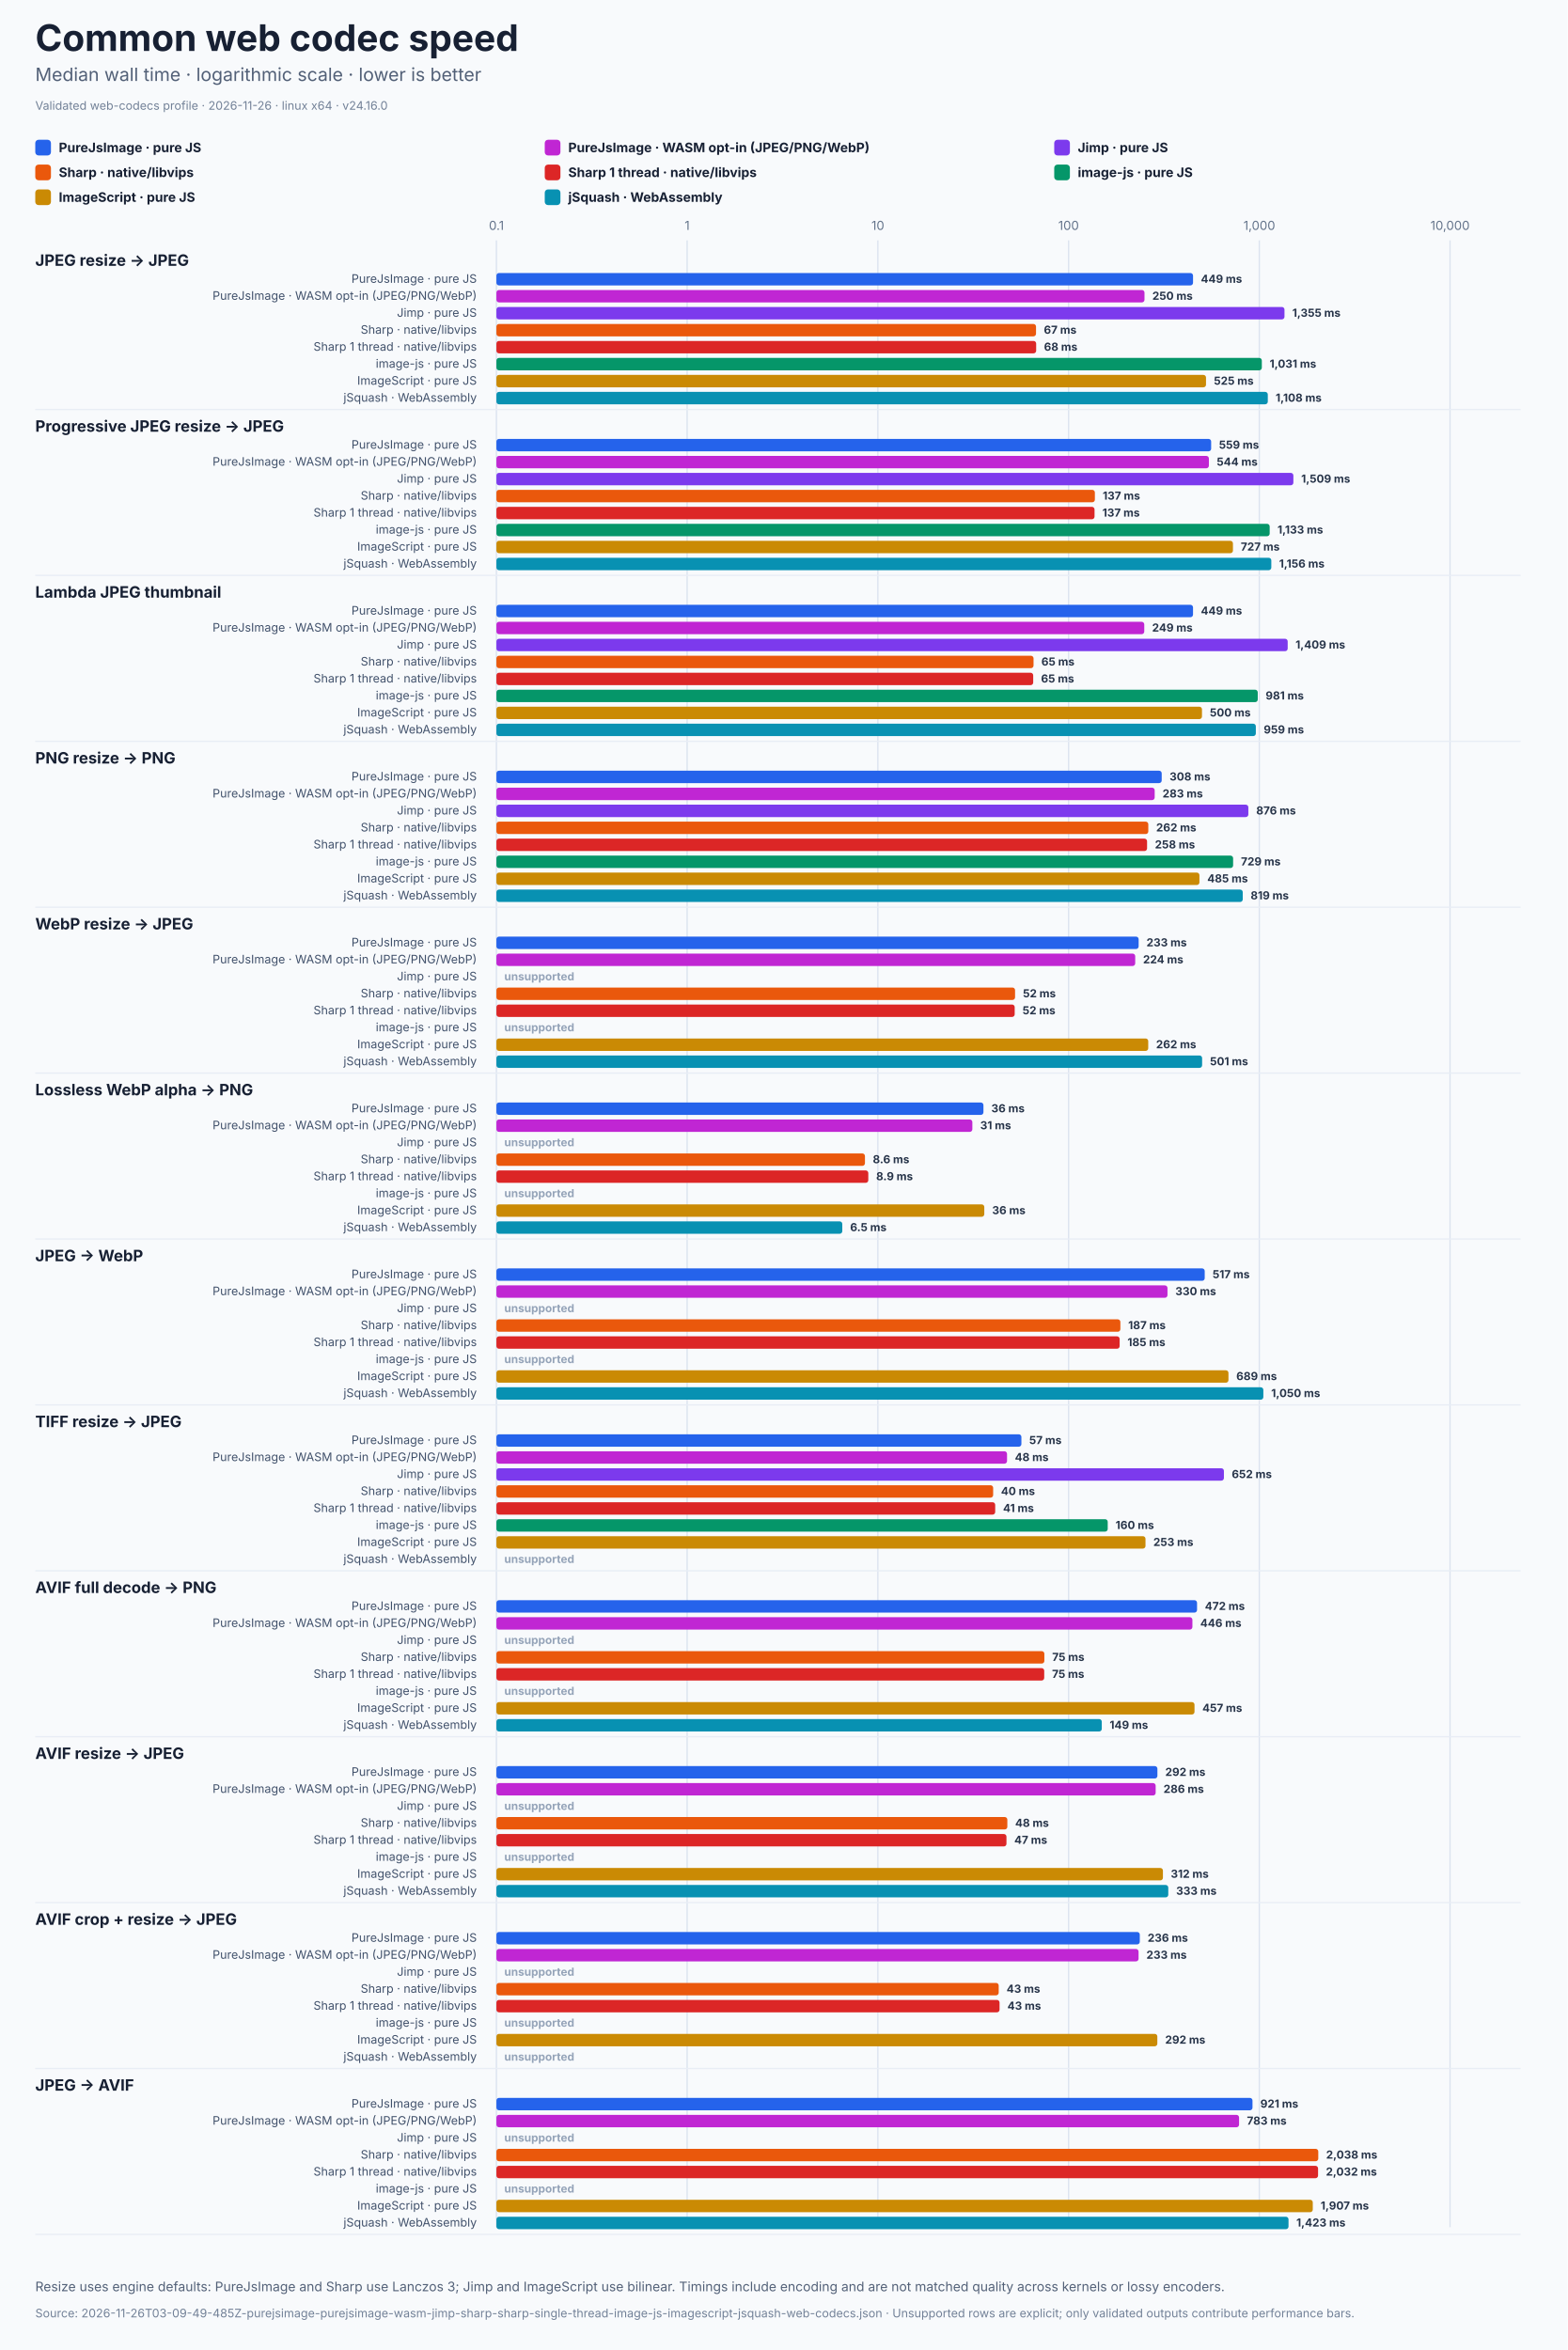
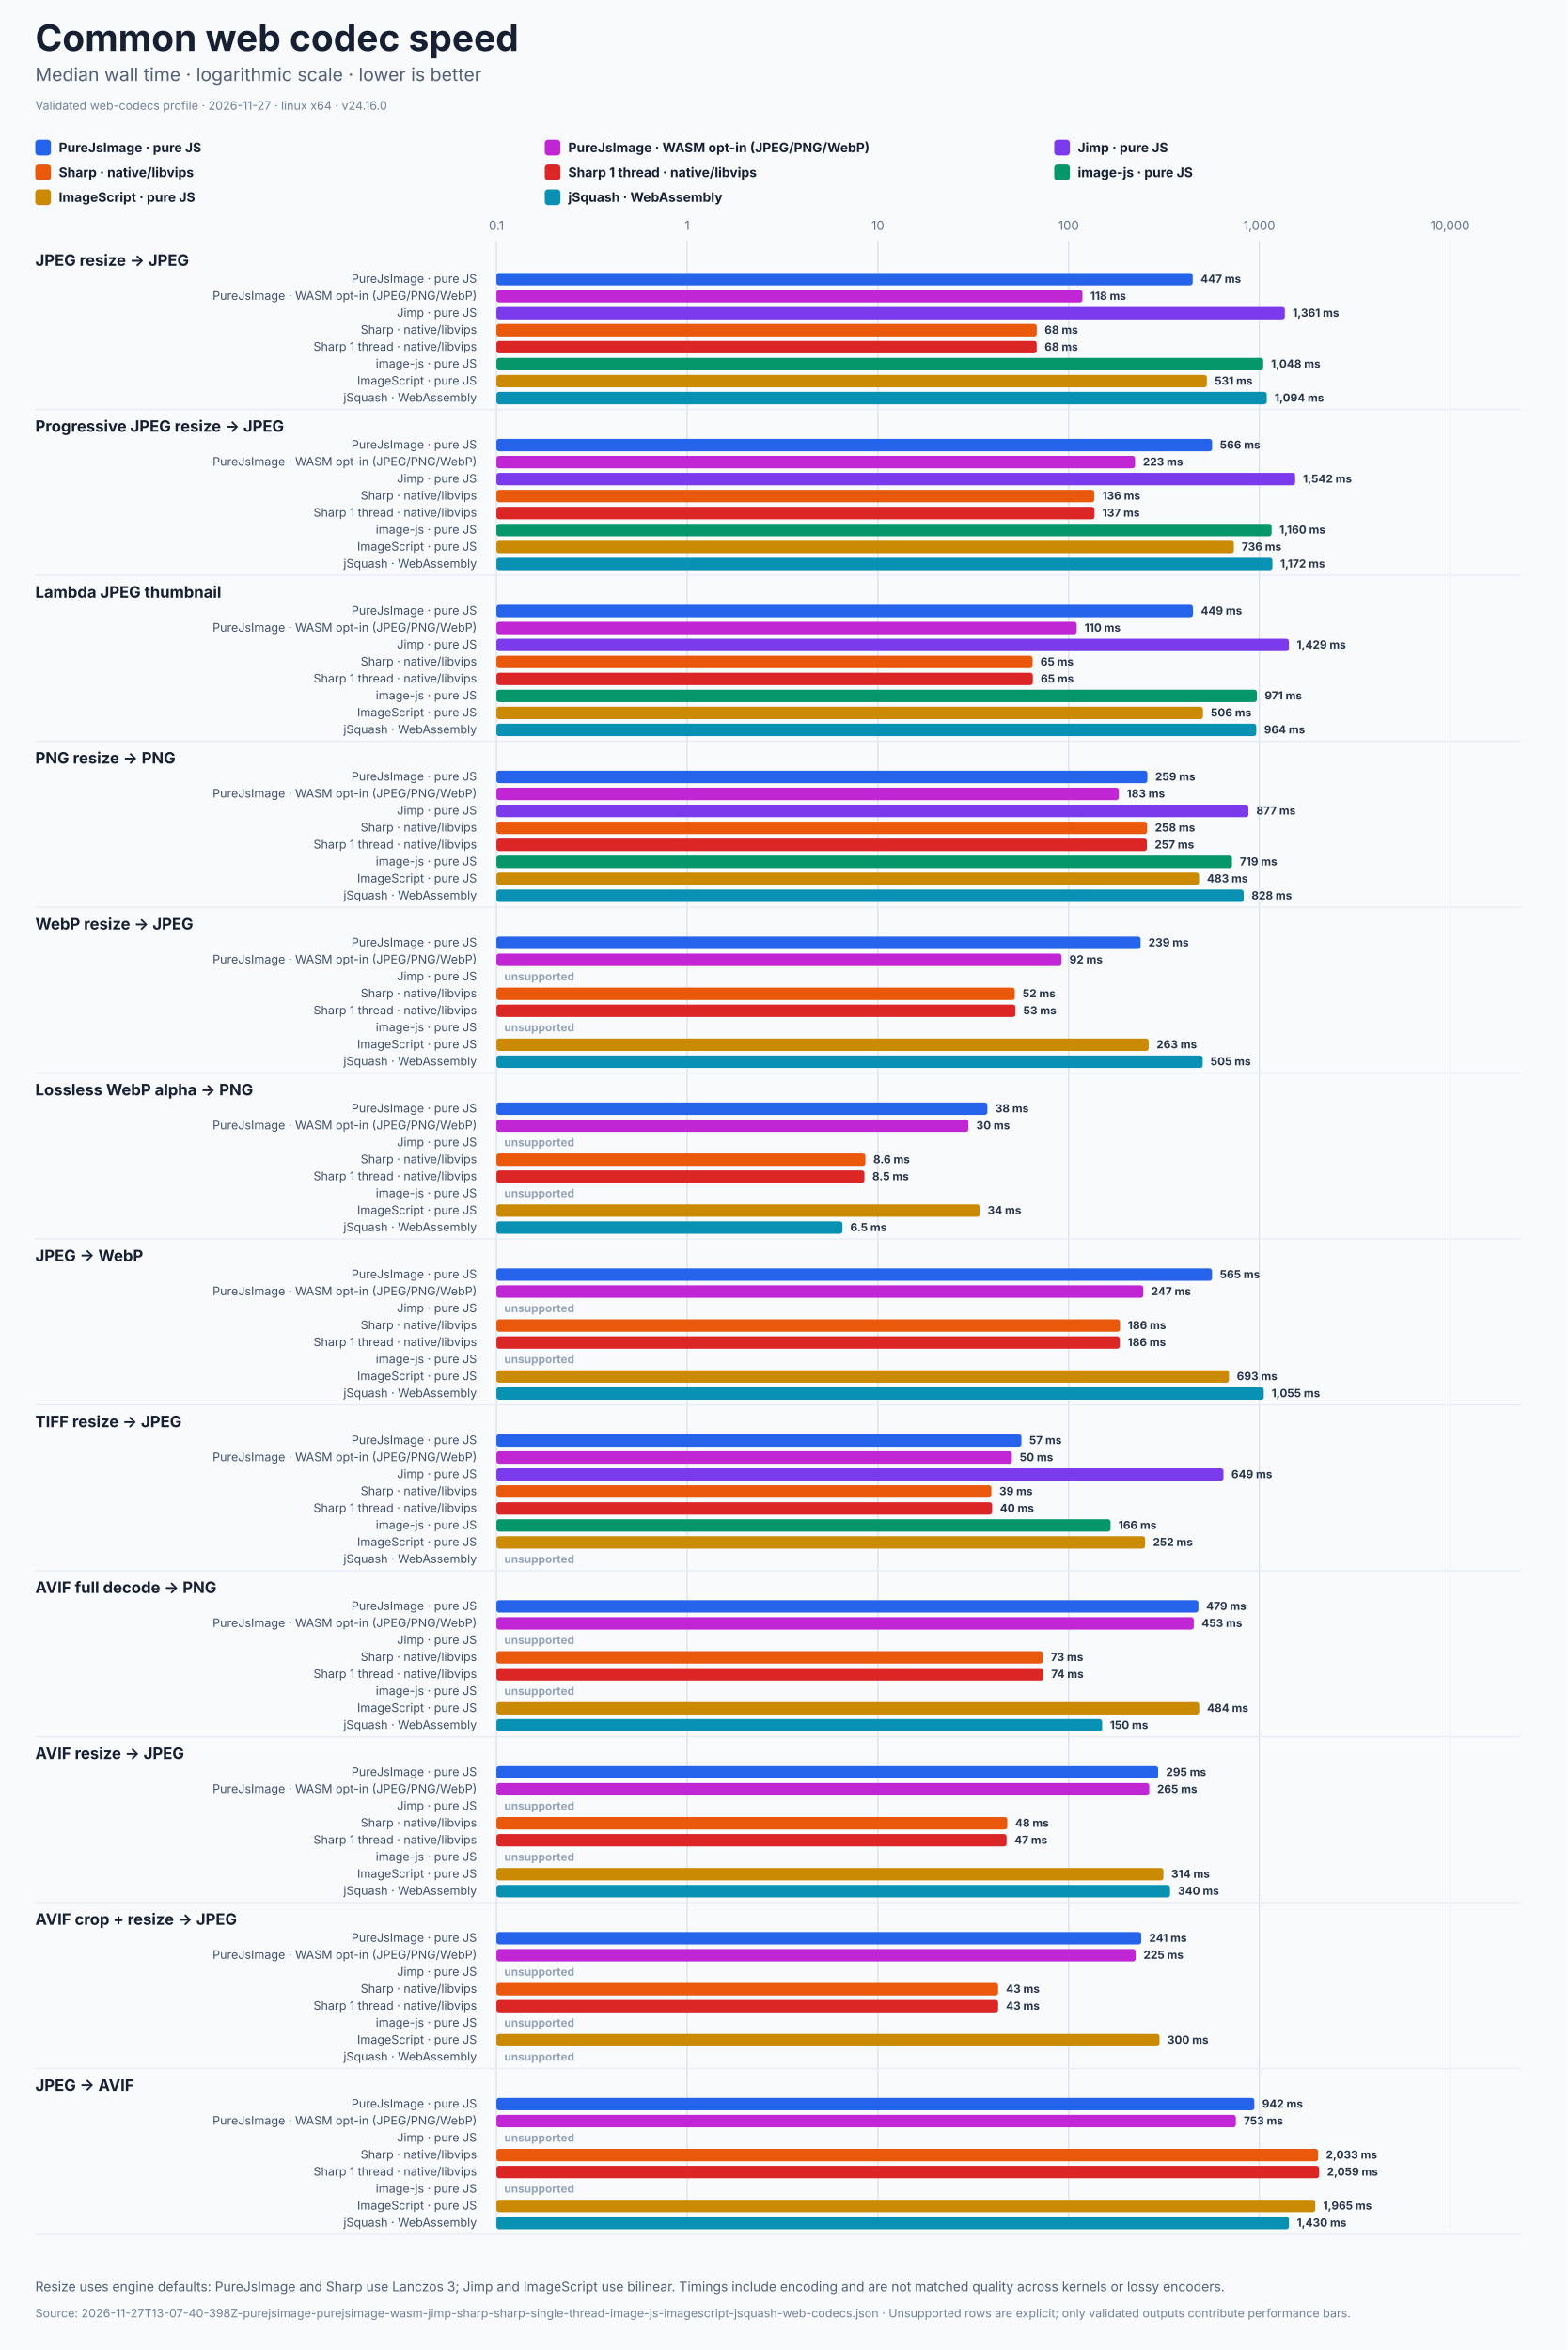
<svg xmlns="http://www.w3.org/2000/svg" width="2400" height="3598" viewBox="0 0 2400 3598" role="img" aria-labelledby="title subtitle">
  <rect width="2400" height="3598" fill="#f8fafc" />
  <style>
      text { font-family: Inter, Arial, sans-serif; fill: #172033; }
      .title { font-size: 56px; font-weight: 750; }
      .subtitle { font-size: 28px; fill: #526077; }
      .legend { font-size: 20px; font-weight: 650; }
      .tick { font-size: 19px; fill: #64748b; }
      .workflow { font-size: 24px; font-weight: 750; }
      .engine { font-size: 18px; fill: #40506a; }
      .value { font-size: 17px; font-weight: 700; fill: #273449; }
      .unsupported { font-size: 17px; font-weight: 700; fill: #94a3b8; }
      .footer { font-size: 20px; fill: #526077; }
      .source { font-size: 18px; fill: #718096; }
    </style>
  <text x="54" y="78" class="title" id="heading">Common web codec speed</text>
  <text x="54" y="124" class="subtitle" id="subtitle">Median wall time · logarithmic scale · lower is better</text>
-   <text x="54" y="168" class="source">Validated web-codecs profile · 2026-11-26 · linux x64 · v24.16.0</text>
+   <text x="54" y="168" class="source">Validated web-codecs profile · 2026-11-27 · linux x64 · v24.16.0</text>
  <rect x="54" y="214" width="24" height="24" rx="5" fill="#2563eb" />
  <text x="90" y="233" class="legend">PureJsImage · pure JS</text>
  <rect x="834" y="214" width="24" height="24" rx="5" fill="#c026d3" />
  <text x="870" y="233" class="legend">PureJsImage · WASM opt-in (JPEG/PNG/WebP)</text>
  <rect x="1614" y="214" width="24" height="24" rx="5" fill="#7c3aed" />
  <text x="1650" y="233" class="legend">Jimp · pure JS</text>
  <rect x="54" y="252" width="24" height="24" rx="5" fill="#ea580c" />
  <text x="90" y="271" class="legend">Sharp · native/libvips</text>
  <rect x="834" y="252" width="24" height="24" rx="5" fill="#dc2626" />
  <text x="870" y="271" class="legend">Sharp 1 thread · native/libvips</text>
  <rect x="1614" y="252" width="24" height="24" rx="5" fill="#059669" />
  <text x="1650" y="271" class="legend">image-js · pure JS</text>
  <rect x="54" y="290" width="24" height="24" rx="5" fill="#ca8a04" />
  <text x="90" y="309" class="legend">ImageScript · pure JS</text>
  <rect x="834" y="290" width="24" height="24" rx="5" fill="#0891b2" />
  <text x="870" y="309" class="legend">jSquash · WebAssembly</text>
  <line x1="760" y1="368" x2="760" y2="3410" stroke="#dbe3ef" stroke-width="2" />
  <text x="760" y="352" text-anchor="middle" class="tick">0.1</text>
  <line x1="1052" y1="368" x2="1052" y2="3410" stroke="#dbe3ef" stroke-width="2" />
  <text x="1052" y="352" text-anchor="middle" class="tick">1</text>
  <line x1="1344" y1="368" x2="1344" y2="3410" stroke="#dbe3ef" stroke-width="2" />
  <text x="1344" y="352" text-anchor="middle" class="tick">10</text>
  <line x1="1636" y1="368" x2="1636" y2="3410" stroke="#dbe3ef" stroke-width="2" />
  <text x="1636" y="352" text-anchor="middle" class="tick">100</text>
  <line x1="1928" y1="368" x2="1928" y2="3410" stroke="#dbe3ef" stroke-width="2" />
  <text x="1928" y="352" text-anchor="middle" class="tick">1,000</text>
  <line x1="2220" y1="368" x2="2220" y2="3410" stroke="#dbe3ef" stroke-width="2" />
  <text x="2220" y="352" text-anchor="middle" class="tick">10,000</text>
  <text x="54" y="407" class="workflow">JPEG resize → JPEG</text>
  <line x1="54" y1="627" x2="2328" y2="627" stroke="#e8edf5" stroke-width="2" />
  <text x="730" y="433" text-anchor="end" class="engine">PureJsImage · pure JS</text>
-   <rect x="760" y="418" width="1066.525" height="19" rx="4" fill="#2563eb" />
-   <text x="1838.525" y="433" class="value">449 ms</text>
+   <rect x="760" y="418" width="1066.017" height="19" rx="4" fill="#2563eb" />
+   <text x="1838.017" y="433" class="value">447 ms</text>
  <text x="730" y="459" text-anchor="end" class="engine">PureJsImage · WASM opt-in (JPEG/PNG/WebP)</text>
-   <rect x="760" y="444" width="992.211" height="19" rx="4" fill="#c026d3" />
-   <text x="1764.211" y="459" class="value">250 ms</text>
+   <rect x="760" y="444" width="897.236" height="19" rx="4" fill="#c026d3" />
+   <text x="1669.236" y="459" class="value">118 ms</text>
  <text x="730" y="485" text-anchor="end" class="engine">Jimp · pure JS</text>
-   <rect x="760" y="470" width="1206.53" height="19" rx="4" fill="#7c3aed" />
-   <text x="1978.53" y="485" class="value">1,355 ms</text>
+   <rect x="760" y="470" width="1207.125" height="19" rx="4" fill="#7c3aed" />
+   <text x="1979.125" y="485" class="value">1,361 ms</text>
  <text x="730" y="511" text-anchor="end" class="engine">Sharp · native/libvips</text>
-   <rect x="760" y="496" width="826.138" height="19" rx="4" fill="#ea580c" />
-   <text x="1598.138" y="511" class="value">67 ms</text>
+   <rect x="760" y="496" width="827.25" height="19" rx="4" fill="#ea580c" />
+   <text x="1599.25" y="511" class="value">68 ms</text>
  <text x="730" y="537" text-anchor="end" class="engine">Sharp 1 thread · native/libvips</text>
-   <rect x="760" y="522" width="826.365" height="19" rx="4" fill="#dc2626" />
-   <text x="1598.365" y="537" class="value">68 ms</text>
+   <rect x="760" y="522" width="827.202" height="19" rx="4" fill="#dc2626" />
+   <text x="1599.202" y="537" class="value">68 ms</text>
  <text x="730" y="563" text-anchor="end" class="engine">image-js · pure JS</text>
-   <rect x="760" y="548" width="1171.834" height="19" rx="4" fill="#059669" />
-   <text x="1943.834" y="563" class="value">1,031 ms</text>
+   <rect x="760" y="548" width="1173.994" height="19" rx="4" fill="#059669" />
+   <text x="1945.994" y="563" class="value">1,048 ms</text>
  <text x="730" y="589" text-anchor="end" class="engine">ImageScript · pure JS</text>
-   <rect x="760" y="574" width="1086.395" height="19" rx="4" fill="#ca8a04" />
-   <text x="1858.395" y="589" class="value">525 ms</text>
+   <rect x="760" y="574" width="1087.71" height="19" rx="4" fill="#ca8a04" />
+   <text x="1859.71" y="589" class="value">531 ms</text>
  <text x="730" y="615" text-anchor="end" class="engine">jSquash · WebAssembly</text>
-   <rect x="760" y="600" width="1180.985" height="19" rx="4" fill="#0891b2" />
-   <text x="1952.985" y="615" class="value">1,108 ms</text>
+   <rect x="760" y="600" width="1179.427" height="19" rx="4" fill="#0891b2" />
+   <text x="1951.427" y="615" class="value">1,094 ms</text>
  <text x="54" y="661" class="workflow">Progressive JPEG resize → JPEG</text>
  <line x1="54" y1="881" x2="2328" y2="881" stroke="#e8edf5" stroke-width="2" />
  <text x="730" y="687" text-anchor="end" class="engine">PureJsImage · pure JS</text>
-   <rect x="760" y="672" width="1094.261" height="19" rx="4" fill="#2563eb" />
-   <text x="1866.261" y="687" class="value">559 ms</text>
+   <rect x="760" y="672" width="1095.738" height="19" rx="4" fill="#2563eb" />
+   <text x="1867.738" y="687" class="value">566 ms</text>
  <text x="730" y="713" text-anchor="end" class="engine">PureJsImage · WASM opt-in (JPEG/PNG/WebP)</text>
-   <rect x="760" y="698" width="1090.791" height="19" rx="4" fill="#c026d3" />
-   <text x="1862.791" y="713" class="value">544 ms</text>
+   <rect x="760" y="698" width="977.791" height="19" rx="4" fill="#c026d3" />
+   <text x="1749.791" y="713" class="value">223 ms</text>
  <text x="730" y="739" text-anchor="end" class="engine">Jimp · pure JS</text>
-   <rect x="760" y="724" width="1220.143" height="19" rx="4" fill="#7c3aed" />
-   <text x="1992.143" y="739" class="value">1,509 ms</text>
+   <rect x="760" y="724" width="1222.896" height="19" rx="4" fill="#7c3aed" />
+   <text x="1994.896" y="739" class="value">1,542 ms</text>
  <text x="730" y="765" text-anchor="end" class="engine">Sharp · native/libvips</text>
-   <rect x="760" y="750" width="916.236" height="19" rx="4" fill="#ea580c" />
-   <text x="1688.236" y="765" class="value">137 ms</text>
+   <rect x="760" y="750" width="915.366" height="19" rx="4" fill="#ea580c" />
+   <text x="1687.366" y="765" class="value">136 ms</text>
  <text x="730" y="791" text-anchor="end" class="engine">Sharp 1 thread · native/libvips</text>
-   <rect x="760" y="776" width="915.727" height="19" rx="4" fill="#dc2626" />
-   <text x="1687.727" y="791" class="value">137 ms</text>
+   <rect x="760" y="776" width="915.712" height="19" rx="4" fill="#dc2626" />
+   <text x="1687.712" y="791" class="value">137 ms</text>
  <text x="730" y="817" text-anchor="end" class="engine">image-js · pure JS</text>
-   <rect x="760" y="802" width="1183.867" height="19" rx="4" fill="#059669" />
-   <text x="1955.867" y="817" class="value">1,133 ms</text>
+   <rect x="760" y="802" width="1186.818" height="19" rx="4" fill="#059669" />
+   <text x="1958.818" y="817" class="value">1,160 ms</text>
  <text x="730" y="843" text-anchor="end" class="engine">ImageScript · pure JS</text>
-   <rect x="760" y="828" width="1127.622" height="19" rx="4" fill="#ca8a04" />
-   <text x="1899.622" y="843" class="value">727 ms</text>
+   <rect x="760" y="828" width="1129.072" height="19" rx="4" fill="#ca8a04" />
+   <text x="1901.072" y="843" class="value">736 ms</text>
  <text x="730" y="869" text-anchor="end" class="engine">jSquash · WebAssembly</text>
-   <rect x="760" y="854" width="1186.368" height="19" rx="4" fill="#0891b2" />
-   <text x="1958.368" y="869" class="value">1,156 ms</text>
+   <rect x="760" y="854" width="1188.111" height="19" rx="4" fill="#0891b2" />
+   <text x="1960.111" y="869" class="value">1,172 ms</text>
  <text x="54" y="915" class="workflow">Lambda JPEG thumbnail</text>
  <line x1="54" y1="1135" x2="2328" y2="1135" stroke="#e8edf5" stroke-width="2" />
  <text x="730" y="941" text-anchor="end" class="engine">PureJsImage · pure JS</text>
-   <rect x="760" y="926" width="1066.516" height="19" rx="4" fill="#2563eb" />
-   <text x="1838.516" y="941" class="value">449 ms</text>
+   <rect x="760" y="926" width="1066.442" height="19" rx="4" fill="#2563eb" />
+   <text x="1838.442" y="941" class="value">449 ms</text>
  <text x="730" y="967" text-anchor="end" class="engine">PureJsImage · WASM opt-in (JPEG/PNG/WebP)</text>
-   <rect x="760" y="952" width="991.861" height="19" rx="4" fill="#c026d3" />
-   <text x="1763.861" y="967" class="value">249 ms</text>
+   <rect x="760" y="952" width="888.382" height="19" rx="4" fill="#c026d3" />
+   <text x="1660.382" y="967" class="value">110 ms</text>
  <text x="730" y="993" text-anchor="end" class="engine">Jimp · pure JS</text>
-   <rect x="760" y="978" width="1211.443" height="19" rx="4" fill="#7c3aed" />
-   <text x="1983.443" y="993" class="value">1,409 ms</text>
+   <rect x="760" y="978" width="1213.267" height="19" rx="4" fill="#7c3aed" />
+   <text x="1985.267" y="993" class="value">1,429 ms</text>
  <text x="730" y="1019" text-anchor="end" class="engine">Sharp · native/libvips</text>
-   <rect x="760" y="1004" width="822.342" height="19" rx="4" fill="#ea580c" />
-   <text x="1594.342" y="1019" class="value">65 ms</text>
+   <rect x="760" y="1004" width="820.914" height="19" rx="4" fill="#ea580c" />
+   <text x="1592.914" y="1019" class="value">65 ms</text>
  <text x="730" y="1045" text-anchor="end" class="engine">Sharp 1 thread · native/libvips</text>
-   <rect x="760" y="1030" width="821.826" height="19" rx="4" fill="#dc2626" />
-   <text x="1593.826" y="1045" class="value">65 ms</text>
+   <rect x="760" y="1030" width="821.278" height="19" rx="4" fill="#dc2626" />
+   <text x="1593.278" y="1045" class="value">65 ms</text>
  <text x="730" y="1071" text-anchor="end" class="engine">image-js · pure JS</text>
-   <rect x="760" y="1056" width="1165.61" height="19" rx="4" fill="#059669" />
-   <text x="1937.61" y="1071" class="value">981 ms</text>
+   <rect x="760" y="1056" width="1164.254" height="19" rx="4" fill="#059669" />
+   <text x="1936.254" y="1071" class="value">971 ms</text>
  <text x="730" y="1097" text-anchor="end" class="engine">ImageScript · pure JS</text>
-   <rect x="760" y="1082" width="1080.209" height="19" rx="4" fill="#ca8a04" />
-   <text x="1852.209" y="1097" class="value">500 ms</text>
+   <rect x="760" y="1082" width="1081.685" height="19" rx="4" fill="#ca8a04" />
+   <text x="1853.685" y="1097" class="value">506 ms</text>
  <text x="730" y="1123" text-anchor="end" class="engine">jSquash · WebAssembly</text>
-   <rect x="760" y="1108" width="1162.672" height="19" rx="4" fill="#0891b2" />
-   <text x="1934.672" y="1123" class="value">959 ms</text>
+   <rect x="760" y="1108" width="1163.311" height="19" rx="4" fill="#0891b2" />
+   <text x="1935.311" y="1123" class="value">964 ms</text>
  <text x="54" y="1169" class="workflow">PNG resize → PNG</text>
  <line x1="54" y1="1389" x2="2328" y2="1389" stroke="#e8edf5" stroke-width="2" />
  <text x="730" y="1195" text-anchor="end" class="engine">PureJsImage · pure JS</text>
-   <rect x="760" y="1180" width="1018.556" height="19" rx="4" fill="#2563eb" />
-   <text x="1790.556" y="1195" class="value">308 ms</text>
+   <rect x="760" y="1180" width="996.655" height="19" rx="4" fill="#2563eb" />
+   <text x="1768.655" y="1195" class="value">259 ms</text>
  <text x="730" y="1221" text-anchor="end" class="engine">PureJsImage · WASM opt-in (JPEG/PNG/WebP)</text>
-   <rect x="760" y="1206" width="1007.817" height="19" rx="4" fill="#c026d3" />
-   <text x="1779.817" y="1221" class="value">283 ms</text>
+   <rect x="760" y="1206" width="952.975" height="19" rx="4" fill="#c026d3" />
+   <text x="1724.975" y="1221" class="value">183 ms</text>
  <text x="730" y="1247" text-anchor="end" class="engine">Jimp · pure JS</text>
-   <rect x="760" y="1232" width="1151.205" height="19" rx="4" fill="#7c3aed" />
-   <text x="1923.205" y="1247" class="value">876 ms</text>
+   <rect x="760" y="1232" width="1151.33" height="19" rx="4" fill="#7c3aed" />
+   <text x="1923.33" y="1247" class="value">877 ms</text>
  <text x="730" y="1273" text-anchor="end" class="engine">Sharp · native/libvips</text>
-   <rect x="760" y="1258" width="998.046" height="19" rx="4" fill="#ea580c" />
-   <text x="1770.046" y="1273" class="value">262 ms</text>
+   <rect x="760" y="1258" width="996.267" height="19" rx="4" fill="#ea580c" />
+   <text x="1768.267" y="1273" class="value">258 ms</text>
  <text x="730" y="1299" text-anchor="end" class="engine">Sharp 1 thread · native/libvips</text>
-   <rect x="760" y="1284" width="996.158" height="19" rx="4" fill="#dc2626" />
-   <text x="1768.158" y="1299" class="value">258 ms</text>
+   <rect x="760" y="1284" width="995.878" height="19" rx="4" fill="#dc2626" />
+   <text x="1767.878" y="1299" class="value">257 ms</text>
  <text x="730" y="1325" text-anchor="end" class="engine">image-js · pure JS</text>
-   <rect x="760" y="1310" width="1127.885" height="19" rx="4" fill="#059669" />
-   <text x="1899.885" y="1325" class="value">729 ms</text>
+   <rect x="760" y="1310" width="1126.118" height="19" rx="4" fill="#059669" />
+   <text x="1898.118" y="1325" class="value">719 ms</text>
  <text x="730" y="1351" text-anchor="end" class="engine">ImageScript · pure JS</text>
-   <rect x="760" y="1336" width="1076.325" height="19" rx="4" fill="#ca8a04" />
-   <text x="1848.325" y="1351" class="value">485 ms</text>
+   <rect x="760" y="1336" width="1075.797" height="19" rx="4" fill="#ca8a04" />
+   <text x="1847.797" y="1351" class="value">483 ms</text>
  <text x="730" y="1377" text-anchor="end" class="engine">jSquash · WebAssembly</text>
-   <rect x="760" y="1362" width="1142.638" height="19" rx="4" fill="#0891b2" />
-   <text x="1914.638" y="1377" class="value">819 ms</text>
+   <rect x="760" y="1362" width="1144.005" height="19" rx="4" fill="#0891b2" />
+   <text x="1916.005" y="1377" class="value">828 ms</text>
  <text x="54" y="1423" class="workflow">WebP resize → JPEG</text>
  <line x1="54" y1="1643" x2="2328" y2="1643" stroke="#e8edf5" stroke-width="2" />
  <text x="730" y="1449" text-anchor="end" class="engine">PureJsImage · pure JS</text>
-   <rect x="760" y="1434" width="983.246" height="19" rx="4" fill="#2563eb" />
-   <text x="1755.246" y="1449" class="value">233 ms</text>
+   <rect x="760" y="1434" width="986.235" height="19" rx="4" fill="#2563eb" />
+   <text x="1758.235" y="1449" class="value">239 ms</text>
  <text x="730" y="1475" text-anchor="end" class="engine">PureJsImage · WASM opt-in (JPEG/PNG/WebP)</text>
-   <rect x="760" y="1460" width="977.996" height="19" rx="4" fill="#c026d3" />
-   <text x="1749.996" y="1475" class="value">224 ms</text>
+   <rect x="760" y="1460" width="865.271" height="19" rx="4" fill="#c026d3" />
+   <text x="1637.271" y="1475" class="value">92 ms</text>
  <text x="730" y="1501" text-anchor="end" class="engine">Jimp · pure JS</text>
  <text x="772" y="1501" class="unsupported">unsupported</text>
  <text x="730" y="1527" text-anchor="end" class="engine">Sharp · native/libvips</text>
-   <rect x="760" y="1512" width="794.052" height="19" rx="4" fill="#ea580c" />
-   <text x="1566.052" y="1527" class="value">52 ms</text>
+   <rect x="760" y="1512" width="793.645" height="19" rx="4" fill="#ea580c" />
+   <text x="1565.645" y="1527" class="value">52 ms</text>
  <text x="730" y="1553" text-anchor="end" class="engine">Sharp 1 thread · native/libvips</text>
-   <rect x="760" y="1538" width="793.485" height="19" rx="4" fill="#dc2626" />
-   <text x="1565.485" y="1553" class="value">52 ms</text>
+   <rect x="760" y="1538" width="794.665" height="19" rx="4" fill="#dc2626" />
+   <text x="1566.665" y="1553" class="value">53 ms</text>
  <text x="730" y="1579" text-anchor="end" class="engine">image-js · pure JS</text>
  <text x="772" y="1579" class="unsupported">unsupported</text>
  <text x="730" y="1605" text-anchor="end" class="engine">ImageScript · pure JS</text>
-   <rect x="760" y="1590" width="997.928" height="19" rx="4" fill="#ca8a04" />
-   <text x="1769.928" y="1605" class="value">262 ms</text>
+   <rect x="760" y="1590" width="998.591" height="19" rx="4" fill="#ca8a04" />
+   <text x="1770.591" y="1605" class="value">263 ms</text>
  <text x="730" y="1631" text-anchor="end" class="engine">jSquash · WebAssembly</text>
-   <rect x="760" y="1616" width="1080.429" height="19" rx="4" fill="#0891b2" />
-   <text x="1852.429" y="1631" class="value">501 ms</text>
+   <rect x="760" y="1616" width="1081.293" height="19" rx="4" fill="#0891b2" />
+   <text x="1853.293" y="1631" class="value">505 ms</text>
  <text x="54" y="1677" class="workflow">Lossless WebP alpha → PNG</text>
  <line x1="54" y1="1897" x2="2328" y2="1897" stroke="#e8edf5" stroke-width="2" />
  <text x="730" y="1703" text-anchor="end" class="engine">PureJsImage · pure JS</text>
-   <rect x="760" y="1688" width="745.64" height="19" rx="4" fill="#2563eb" />
-   <text x="1517.64" y="1703" class="value">36 ms</text>
+   <rect x="760" y="1688" width="751.687" height="19" rx="4" fill="#2563eb" />
+   <text x="1523.687" y="1703" class="value">38 ms</text>
  <text x="730" y="1729" text-anchor="end" class="engine">PureJsImage · WASM opt-in (JPEG/PNG/WebP)</text>
-   <rect x="760" y="1714" width="728.665" height="19" rx="4" fill="#c026d3" />
-   <text x="1500.665" y="1729" class="value">31 ms</text>
+   <rect x="760" y="1714" width="722.681" height="19" rx="4" fill="#c026d3" />
+   <text x="1494.681" y="1729" class="value">30 ms</text>
  <text x="730" y="1755" text-anchor="end" class="engine">Jimp · pure JS</text>
  <text x="772" y="1755" class="unsupported">unsupported</text>
  <text x="730" y="1781" text-anchor="end" class="engine">Sharp · native/libvips</text>
-   <rect x="760" y="1766" width="564.236" height="19" rx="4" fill="#ea580c" />
-   <text x="1336.236" y="1781" class="value">8.6 ms</text>
+   <rect x="760" y="1766" width="564.935" height="19" rx="4" fill="#ea580c" />
+   <text x="1336.935" y="1781" class="value">8.6 ms</text>
  <text x="730" y="1807" text-anchor="end" class="engine">Sharp 1 thread · native/libvips</text>
-   <rect x="760" y="1792" width="569.353" height="19" rx="4" fill="#dc2626" />
-   <text x="1341.353" y="1807" class="value">8.9 ms</text>
+   <rect x="760" y="1792" width="563.428" height="19" rx="4" fill="#dc2626" />
+   <text x="1335.428" y="1807" class="value">8.5 ms</text>
  <text x="730" y="1833" text-anchor="end" class="engine">image-js · pure JS</text>
  <text x="772" y="1833" class="unsupported">unsupported</text>
  <text x="730" y="1859" text-anchor="end" class="engine">ImageScript · pure JS</text>
-   <rect x="760" y="1844" width="746.941" height="19" rx="4" fill="#ca8a04" />
-   <text x="1518.941" y="1859" class="value">36 ms</text>
+   <rect x="760" y="1844" width="739.983" height="19" rx="4" fill="#ca8a04" />
+   <text x="1511.983" y="1859" class="value">34 ms</text>
  <text x="730" y="1885" text-anchor="end" class="engine">jSquash · WebAssembly</text>
-   <rect x="760" y="1870" width="529.534" height="19" rx="4" fill="#0891b2" />
-   <text x="1301.534" y="1885" class="value">6.5 ms</text>
+   <rect x="760" y="1870" width="529.786" height="19" rx="4" fill="#0891b2" />
+   <text x="1301.786" y="1885" class="value">6.5 ms</text>
  <text x="54" y="1931" class="workflow">JPEG → WebP</text>
  <line x1="54" y1="2151" x2="2328" y2="2151" stroke="#e8edf5" stroke-width="2" />
  <text x="730" y="1957" text-anchor="end" class="engine">PureJsImage · pure JS</text>
-   <rect x="760" y="1942" width="1084.41" height="19" rx="4" fill="#2563eb" />
-   <text x="1856.41" y="1957" class="value">517 ms</text>
+   <rect x="760" y="1942" width="1095.647" height="19" rx="4" fill="#2563eb" />
+   <text x="1867.647" y="1957" class="value">565 ms</text>
  <text x="730" y="1983" text-anchor="end" class="engine">PureJsImage · WASM opt-in (JPEG/PNG/WebP)</text>
-   <rect x="760" y="1968" width="1027.408" height="19" rx="4" fill="#c026d3" />
-   <text x="1799.408" y="1983" class="value">330 ms</text>
+   <rect x="760" y="1968" width="990.463" height="19" rx="4" fill="#c026d3" />
+   <text x="1762.463" y="1983" class="value">247 ms</text>
  <text x="730" y="2009" text-anchor="end" class="engine">Jimp · pure JS</text>
  <text x="772" y="2009" class="unsupported">unsupported</text>
  <text x="730" y="2035" text-anchor="end" class="engine">Sharp · native/libvips</text>
-   <rect x="760" y="2020" width="955.293" height="19" rx="4" fill="#ea580c" />
-   <text x="1727.293" y="2035" class="value">187 ms</text>
+   <rect x="760" y="2020" width="954.781" height="19" rx="4" fill="#ea580c" />
+   <text x="1726.781" y="2035" class="value">186 ms</text>
  <text x="730" y="2061" text-anchor="end" class="engine">Sharp 1 thread · native/libvips</text>
-   <rect x="760" y="2046" width="954.152" height="19" rx="4" fill="#dc2626" />
-   <text x="1726.152" y="2061" class="value">185 ms</text>
+   <rect x="760" y="2046" width="954.448" height="19" rx="4" fill="#dc2626" />
+   <text x="1726.448" y="2061" class="value">186 ms</text>
  <text x="730" y="2087" text-anchor="end" class="engine">image-js · pure JS</text>
  <text x="772" y="2087" class="unsupported">unsupported</text>
  <text x="730" y="2113" text-anchor="end" class="engine">ImageScript · pure JS</text>
-   <rect x="760" y="2098" width="1120.755" height="19" rx="4" fill="#ca8a04" />
-   <text x="1892.755" y="2113" class="value">689 ms</text>
+   <rect x="760" y="2098" width="1121.547" height="19" rx="4" fill="#ca8a04" />
+   <text x="1893.547" y="2113" class="value">693 ms</text>
  <text x="730" y="2139" text-anchor="end" class="engine">jSquash · WebAssembly</text>
-   <rect x="760" y="2124" width="1174.168" height="19" rx="4" fill="#0891b2" />
-   <text x="1946.168" y="2139" class="value">1,050 ms</text>
+   <rect x="760" y="2124" width="1174.822" height="19" rx="4" fill="#0891b2" />
+   <text x="1946.822" y="2139" class="value">1,055 ms</text>
  <text x="54" y="2185" class="workflow">TIFF resize → JPEG</text>
  <line x1="54" y1="2405" x2="2328" y2="2405" stroke="#e8edf5" stroke-width="2" />
  <text x="730" y="2211" text-anchor="end" class="engine">PureJsImage · pure JS</text>
-   <rect x="760" y="2196" width="803.748" height="19" rx="4" fill="#2563eb" />
-   <text x="1575.748" y="2211" class="value">57 ms</text>
+   <rect x="760" y="2196" width="803.802" height="19" rx="4" fill="#2563eb" />
+   <text x="1575.802" y="2211" class="value">57 ms</text>
  <text x="730" y="2237" text-anchor="end" class="engine">PureJsImage · WASM opt-in (JPEG/PNG/WebP)</text>
-   <rect x="760" y="2222" width="781.758" height="19" rx="4" fill="#c026d3" />
-   <text x="1553.758" y="2237" class="value">48 ms</text>
+   <rect x="760" y="2222" width="789.175" height="19" rx="4" fill="#c026d3" />
+   <text x="1561.175" y="2237" class="value">50 ms</text>
  <text x="730" y="2263" text-anchor="end" class="engine">Jimp · pure JS</text>
-   <rect x="760" y="2248" width="1113.795" height="19" rx="4" fill="#7c3aed" />
-   <text x="1885.795" y="2263" class="value">652 ms</text>
+   <rect x="760" y="2248" width="1113.183" height="19" rx="4" fill="#7c3aed" />
+   <text x="1885.183" y="2263" class="value">649 ms</text>
  <text x="730" y="2289" text-anchor="end" class="engine">Sharp · native/libvips</text>
-   <rect x="760" y="2274" width="760.519" height="19" rx="4" fill="#ea580c" />
-   <text x="1532.519" y="2289" class="value">40 ms</text>
+   <rect x="760" y="2274" width="757.83" height="19" rx="4" fill="#ea580c" />
+   <text x="1529.83" y="2289" class="value">39 ms</text>
  <text x="730" y="2315" text-anchor="end" class="engine">Sharp 1 thread · native/libvips</text>
-   <rect x="760" y="2300" width="763.641" height="19" rx="4" fill="#dc2626" />
-   <text x="1535.641" y="2315" class="value">41 ms</text>
+   <rect x="760" y="2300" width="758.907" height="19" rx="4" fill="#dc2626" />
+   <text x="1530.907" y="2315" class="value">40 ms</text>
  <text x="730" y="2341" text-anchor="end" class="engine">image-js · pure JS</text>
-   <rect x="760" y="2326" width="935.912" height="19" rx="4" fill="#059669" />
-   <text x="1707.912" y="2341" class="value">160 ms</text>
+   <rect x="760" y="2326" width="940.257" height="19" rx="4" fill="#059669" />
+   <text x="1712.257" y="2341" class="value">166 ms</text>
  <text x="730" y="2367" text-anchor="end" class="engine">ImageScript · pure JS</text>
-   <rect x="760" y="2352" width="993.743" height="19" rx="4" fill="#ca8a04" />
-   <text x="1765.743" y="2367" class="value">253 ms</text>
+   <rect x="760" y="2352" width="993.108" height="19" rx="4" fill="#ca8a04" />
+   <text x="1765.108" y="2367" class="value">252 ms</text>
  <text x="730" y="2393" text-anchor="end" class="engine">jSquash · WebAssembly</text>
  <text x="772" y="2393" class="unsupported">unsupported</text>
  <text x="54" y="2439" class="workflow">AVIF full decode → PNG</text>
  <line x1="54" y1="2659" x2="2328" y2="2659" stroke="#e8edf5" stroke-width="2" />
  <text x="730" y="2465" text-anchor="end" class="engine">PureJsImage · pure JS</text>
-   <rect x="760" y="2450" width="1072.663" height="19" rx="4" fill="#2563eb" />
-   <text x="1844.663" y="2465" class="value">472 ms</text>
+   <rect x="760" y="2450" width="1074.721" height="19" rx="4" fill="#2563eb" />
+   <text x="1846.721" y="2465" class="value">479 ms</text>
  <text x="730" y="2491" text-anchor="end" class="engine">PureJsImage · WASM opt-in (JPEG/PNG/WebP)</text>
-   <rect x="760" y="2476" width="1065.555" height="19" rx="4" fill="#c026d3" />
-   <text x="1837.555" y="2491" class="value">446 ms</text>
+   <rect x="760" y="2476" width="1067.692" height="19" rx="4" fill="#c026d3" />
+   <text x="1839.692" y="2491" class="value">453 ms</text>
  <text x="730" y="2517" text-anchor="end" class="engine">Jimp · pure JS</text>
  <text x="772" y="2517" class="unsupported">unsupported</text>
  <text x="730" y="2543" text-anchor="end" class="engine">Sharp · native/libvips</text>
-   <rect x="760" y="2528" width="838.902" height="19" rx="4" fill="#ea580c" />
-   <text x="1610.902" y="2543" class="value">75 ms</text>
+   <rect x="760" y="2528" width="836.791" height="19" rx="4" fill="#ea580c" />
+   <text x="1608.791" y="2543" class="value">73 ms</text>
  <text x="730" y="2569" text-anchor="end" class="engine">Sharp 1 thread · native/libvips</text>
-   <rect x="760" y="2554" width="838.693" height="19" rx="4" fill="#dc2626" />
-   <text x="1610.693" y="2569" class="value">75 ms</text>
+   <rect x="760" y="2554" width="837.486" height="19" rx="4" fill="#dc2626" />
+   <text x="1609.486" y="2569" class="value">74 ms</text>
  <text x="730" y="2595" text-anchor="end" class="engine">image-js · pure JS</text>
  <text x="772" y="2595" class="unsupported">unsupported</text>
  <text x="730" y="2621" text-anchor="end" class="engine">ImageScript · pure JS</text>
-   <rect x="760" y="2606" width="1068.779" height="19" rx="4" fill="#ca8a04" />
-   <text x="1840.779" y="2621" class="value">457 ms</text>
+   <rect x="760" y="2606" width="1075.983" height="19" rx="4" fill="#ca8a04" />
+   <text x="1847.983" y="2621" class="value">484 ms</text>
  <text x="730" y="2647" text-anchor="end" class="engine">jSquash · WebAssembly</text>
-   <rect x="760" y="2632" width="926.816" height="19" rx="4" fill="#0891b2" />
-   <text x="1698.816" y="2647" class="value">149 ms</text>
+   <rect x="760" y="2632" width="927.389" height="19" rx="4" fill="#0891b2" />
+   <text x="1699.389" y="2647" class="value">150 ms</text>
  <text x="54" y="2693" class="workflow">AVIF resize → JPEG</text>
  <line x1="54" y1="2913" x2="2328" y2="2913" stroke="#e8edf5" stroke-width="2" />
  <text x="730" y="2719" text-anchor="end" class="engine">PureJsImage · pure JS</text>
-   <rect x="760" y="2704" width="1011.979" height="19" rx="4" fill="#2563eb" />
-   <text x="1783.979" y="2719" class="value">292 ms</text>
+   <rect x="760" y="2704" width="1013.161" height="19" rx="4" fill="#2563eb" />
+   <text x="1785.161" y="2719" class="value">295 ms</text>
  <text x="730" y="2745" text-anchor="end" class="engine">PureJsImage · WASM opt-in (JPEG/PNG/WebP)</text>
-   <rect x="760" y="2730" width="1009.298" height="19" rx="4" fill="#c026d3" />
-   <text x="1781.298" y="2745" class="value">286 ms</text>
+   <rect x="760" y="2730" width="999.534" height="19" rx="4" fill="#c026d3" />
+   <text x="1771.534" y="2745" class="value">265 ms</text>
  <text x="730" y="2771" text-anchor="end" class="engine">Jimp · pure JS</text>
  <text x="772" y="2771" class="unsupported">unsupported</text>
  <text x="730" y="2797" text-anchor="end" class="engine">Sharp · native/libvips</text>
-   <rect x="760" y="2782" width="782.227" height="19" rx="4" fill="#ea580c" />
-   <text x="1554.227" y="2797" class="value">48 ms</text>
+   <rect x="760" y="2782" width="782.167" height="19" rx="4" fill="#ea580c" />
+   <text x="1554.167" y="2797" class="value">48 ms</text>
  <text x="730" y="2823" text-anchor="end" class="engine">Sharp 1 thread · native/libvips</text>
-   <rect x="760" y="2808" width="780.886" height="19" rx="4" fill="#dc2626" />
-   <text x="1552.886" y="2823" class="value">47 ms</text>
+   <rect x="760" y="2808" width="781.086" height="19" rx="4" fill="#dc2626" />
+   <text x="1553.086" y="2823" class="value">47 ms</text>
  <text x="730" y="2849" text-anchor="end" class="engine">image-js · pure JS</text>
  <text x="772" y="2849" class="unsupported">unsupported</text>
  <text x="730" y="2875" text-anchor="end" class="engine">ImageScript · pure JS</text>
-   <rect x="760" y="2860" width="1020.425" height="19" rx="4" fill="#ca8a04" />
-   <text x="1792.425" y="2875" class="value">312 ms</text>
+   <rect x="760" y="2860" width="1021.217" height="19" rx="4" fill="#ca8a04" />
+   <text x="1793.217" y="2875" class="value">314 ms</text>
  <text x="730" y="2901" text-anchor="end" class="engine">jSquash · WebAssembly</text>
-   <rect x="760" y="2886" width="1028.614" height="19" rx="4" fill="#0891b2" />
-   <text x="1800.614" y="2901" class="value">333 ms</text>
+   <rect x="760" y="2886" width="1031.32" height="19" rx="4" fill="#0891b2" />
+   <text x="1803.32" y="2901" class="value">340 ms</text>
  <text x="54" y="2947" class="workflow">AVIF crop + resize → JPEG</text>
  <line x1="54" y1="3167" x2="2328" y2="3167" stroke="#e8edf5" stroke-width="2" />
  <text x="730" y="2973" text-anchor="end" class="engine">PureJsImage · pure JS</text>
-   <rect x="760" y="2958" width="984.996" height="19" rx="4" fill="#2563eb" />
-   <text x="1756.996" y="2973" class="value">236 ms</text>
+   <rect x="760" y="2958" width="987.291" height="19" rx="4" fill="#2563eb" />
+   <text x="1759.291" y="2973" class="value">241 ms</text>
  <text x="730" y="2999" text-anchor="end" class="engine">PureJsImage · WASM opt-in (JPEG/PNG/WebP)</text>
-   <rect x="760" y="2984" width="983.125" height="19" rx="4" fill="#c026d3" />
-   <text x="1755.125" y="2999" class="value">233 ms</text>
+   <rect x="760" y="2984" width="978.793" height="19" rx="4" fill="#c026d3" />
+   <text x="1750.793" y="2999" class="value">225 ms</text>
  <text x="730" y="3025" text-anchor="end" class="engine">Jimp · pure JS</text>
  <text x="772" y="3025" class="unsupported">unsupported</text>
  <text x="730" y="3051" text-anchor="end" class="engine">Sharp · native/libvips</text>
-   <rect x="760" y="3036" width="769.006" height="19" rx="4" fill="#ea580c" />
-   <text x="1541.006" y="3051" class="value">43 ms</text>
+   <rect x="760" y="3036" width="768.125" height="19" rx="4" fill="#ea580c" />
+   <text x="1540.125" y="3051" class="value">43 ms</text>
  <text x="730" y="3077" text-anchor="end" class="engine">Sharp 1 thread · native/libvips</text>
-   <rect x="760" y="3062" width="770.299" height="19" rx="4" fill="#dc2626" />
-   <text x="1542.299" y="3077" class="value">43 ms</text>
+   <rect x="760" y="3062" width="768.109" height="19" rx="4" fill="#dc2626" />
+   <text x="1540.109" y="3077" class="value">43 ms</text>
  <text x="730" y="3103" text-anchor="end" class="engine">image-js · pure JS</text>
  <text x="772" y="3103" class="unsupported">unsupported</text>
  <text x="730" y="3129" text-anchor="end" class="engine">ImageScript · pure JS</text>
-   <rect x="760" y="3114" width="1011.861" height="19" rx="4" fill="#ca8a04" />
-   <text x="1783.861" y="3129" class="value">292 ms</text>
+   <rect x="760" y="3114" width="1015.22" height="19" rx="4" fill="#ca8a04" />
+   <text x="1787.22" y="3129" class="value">300 ms</text>
  <text x="730" y="3155" text-anchor="end" class="engine">jSquash · WebAssembly</text>
  <text x="772" y="3155" class="unsupported">unsupported</text>
  <text x="54" y="3201" class="workflow">JPEG → AVIF</text>
  <line x1="54" y1="3421" x2="2328" y2="3421" stroke="#e8edf5" stroke-width="2" />
  <text x="730" y="3227" text-anchor="end" class="engine">PureJsImage · pure JS</text>
-   <rect x="760" y="3212" width="1157.556" height="19" rx="4" fill="#2563eb" />
-   <text x="1929.556" y="3227" class="value">921 ms</text>
+   <rect x="760" y="3212" width="1160.372" height="19" rx="4" fill="#2563eb" />
+   <text x="1932.372" y="3227" class="value">942 ms</text>
  <text x="730" y="3253" text-anchor="end" class="engine">PureJsImage · WASM opt-in (JPEG/PNG/WebP)</text>
-   <rect x="760" y="3238" width="1137.012" height="19" rx="4" fill="#c026d3" />
-   <text x="1909.012" y="3253" class="value">783 ms</text>
+   <rect x="760" y="3238" width="1132.077" height="19" rx="4" fill="#c026d3" />
+   <text x="1904.077" y="3253" class="value">753 ms</text>
  <text x="730" y="3279" text-anchor="end" class="engine">Jimp · pure JS</text>
  <text x="772" y="3279" class="unsupported">unsupported</text>
  <text x="730" y="3305" text-anchor="end" class="engine">Sharp · native/libvips</text>
-   <rect x="760" y="3290" width="1258.259" height="19" rx="4" fill="#ea580c" />
-   <text x="2030.259" y="3305" class="value">2,038 ms</text>
+   <rect x="760" y="3290" width="1258.003" height="19" rx="4" fill="#ea580c" />
+   <text x="2030.003" y="3305" class="value">2,033 ms</text>
  <text x="730" y="3331" text-anchor="end" class="engine">Sharp 1 thread · native/libvips</text>
-   <rect x="760" y="3316" width="1257.944" height="19" rx="4" fill="#dc2626" />
-   <text x="2029.944" y="3331" class="value">2,032 ms</text>
+   <rect x="760" y="3316" width="1259.574" height="19" rx="4" fill="#dc2626" />
+   <text x="2031.574" y="3331" class="value">2,059 ms</text>
  <text x="730" y="3357" text-anchor="end" class="engine">image-js · pure JS</text>
  <text x="772" y="3357" class="unsupported">unsupported</text>
  <text x="730" y="3383" text-anchor="end" class="engine">ImageScript · pure JS</text>
-   <rect x="760" y="3368" width="1249.843" height="19" rx="4" fill="#ca8a04" />
-   <text x="2021.843" y="3383" class="value">1,907 ms</text>
+   <rect x="760" y="3368" width="1253.687" height="19" rx="4" fill="#ca8a04" />
+   <text x="2025.687" y="3383" class="value">1,965 ms</text>
  <text x="730" y="3409" text-anchor="end" class="engine">jSquash · WebAssembly</text>
-   <rect x="760" y="3394" width="1212.704" height="19" rx="4" fill="#0891b2" />
-   <text x="1984.704" y="3409" class="value">1,423 ms</text>
+   <rect x="760" y="3394" width="1213.402" height="19" rx="4" fill="#0891b2" />
+   <text x="1985.402" y="3409" class="value">1,430 ms</text>
  <text x="54" y="3508" class="footer">Resize uses engine defaults: PureJsImage and Sharp use Lanczos 3; Jimp and ImageScript use bilinear. Timings include encoding and are not matched quality across kernels or lossy encoders.</text>
-   <text x="54" y="3548" class="source">Source: 2026-11-26T03-09-49-485Z-purejsimage-purejsimage-wasm-jimp-sharp-sharp-single-thread-image-js-imagescript-jsquash-web-codecs.json · Unsupported rows are explicit; only validated outputs contribute performance bars.</text>
+   <text x="54" y="3548" class="source">Source: 2026-11-27T13-07-40-398Z-purejsimage-purejsimage-wasm-jimp-sharp-sharp-single-thread-image-js-imagescript-jsquash-web-codecs.json · Unsupported rows are explicit; only validated outputs contribute performance bars.</text>
</svg>
